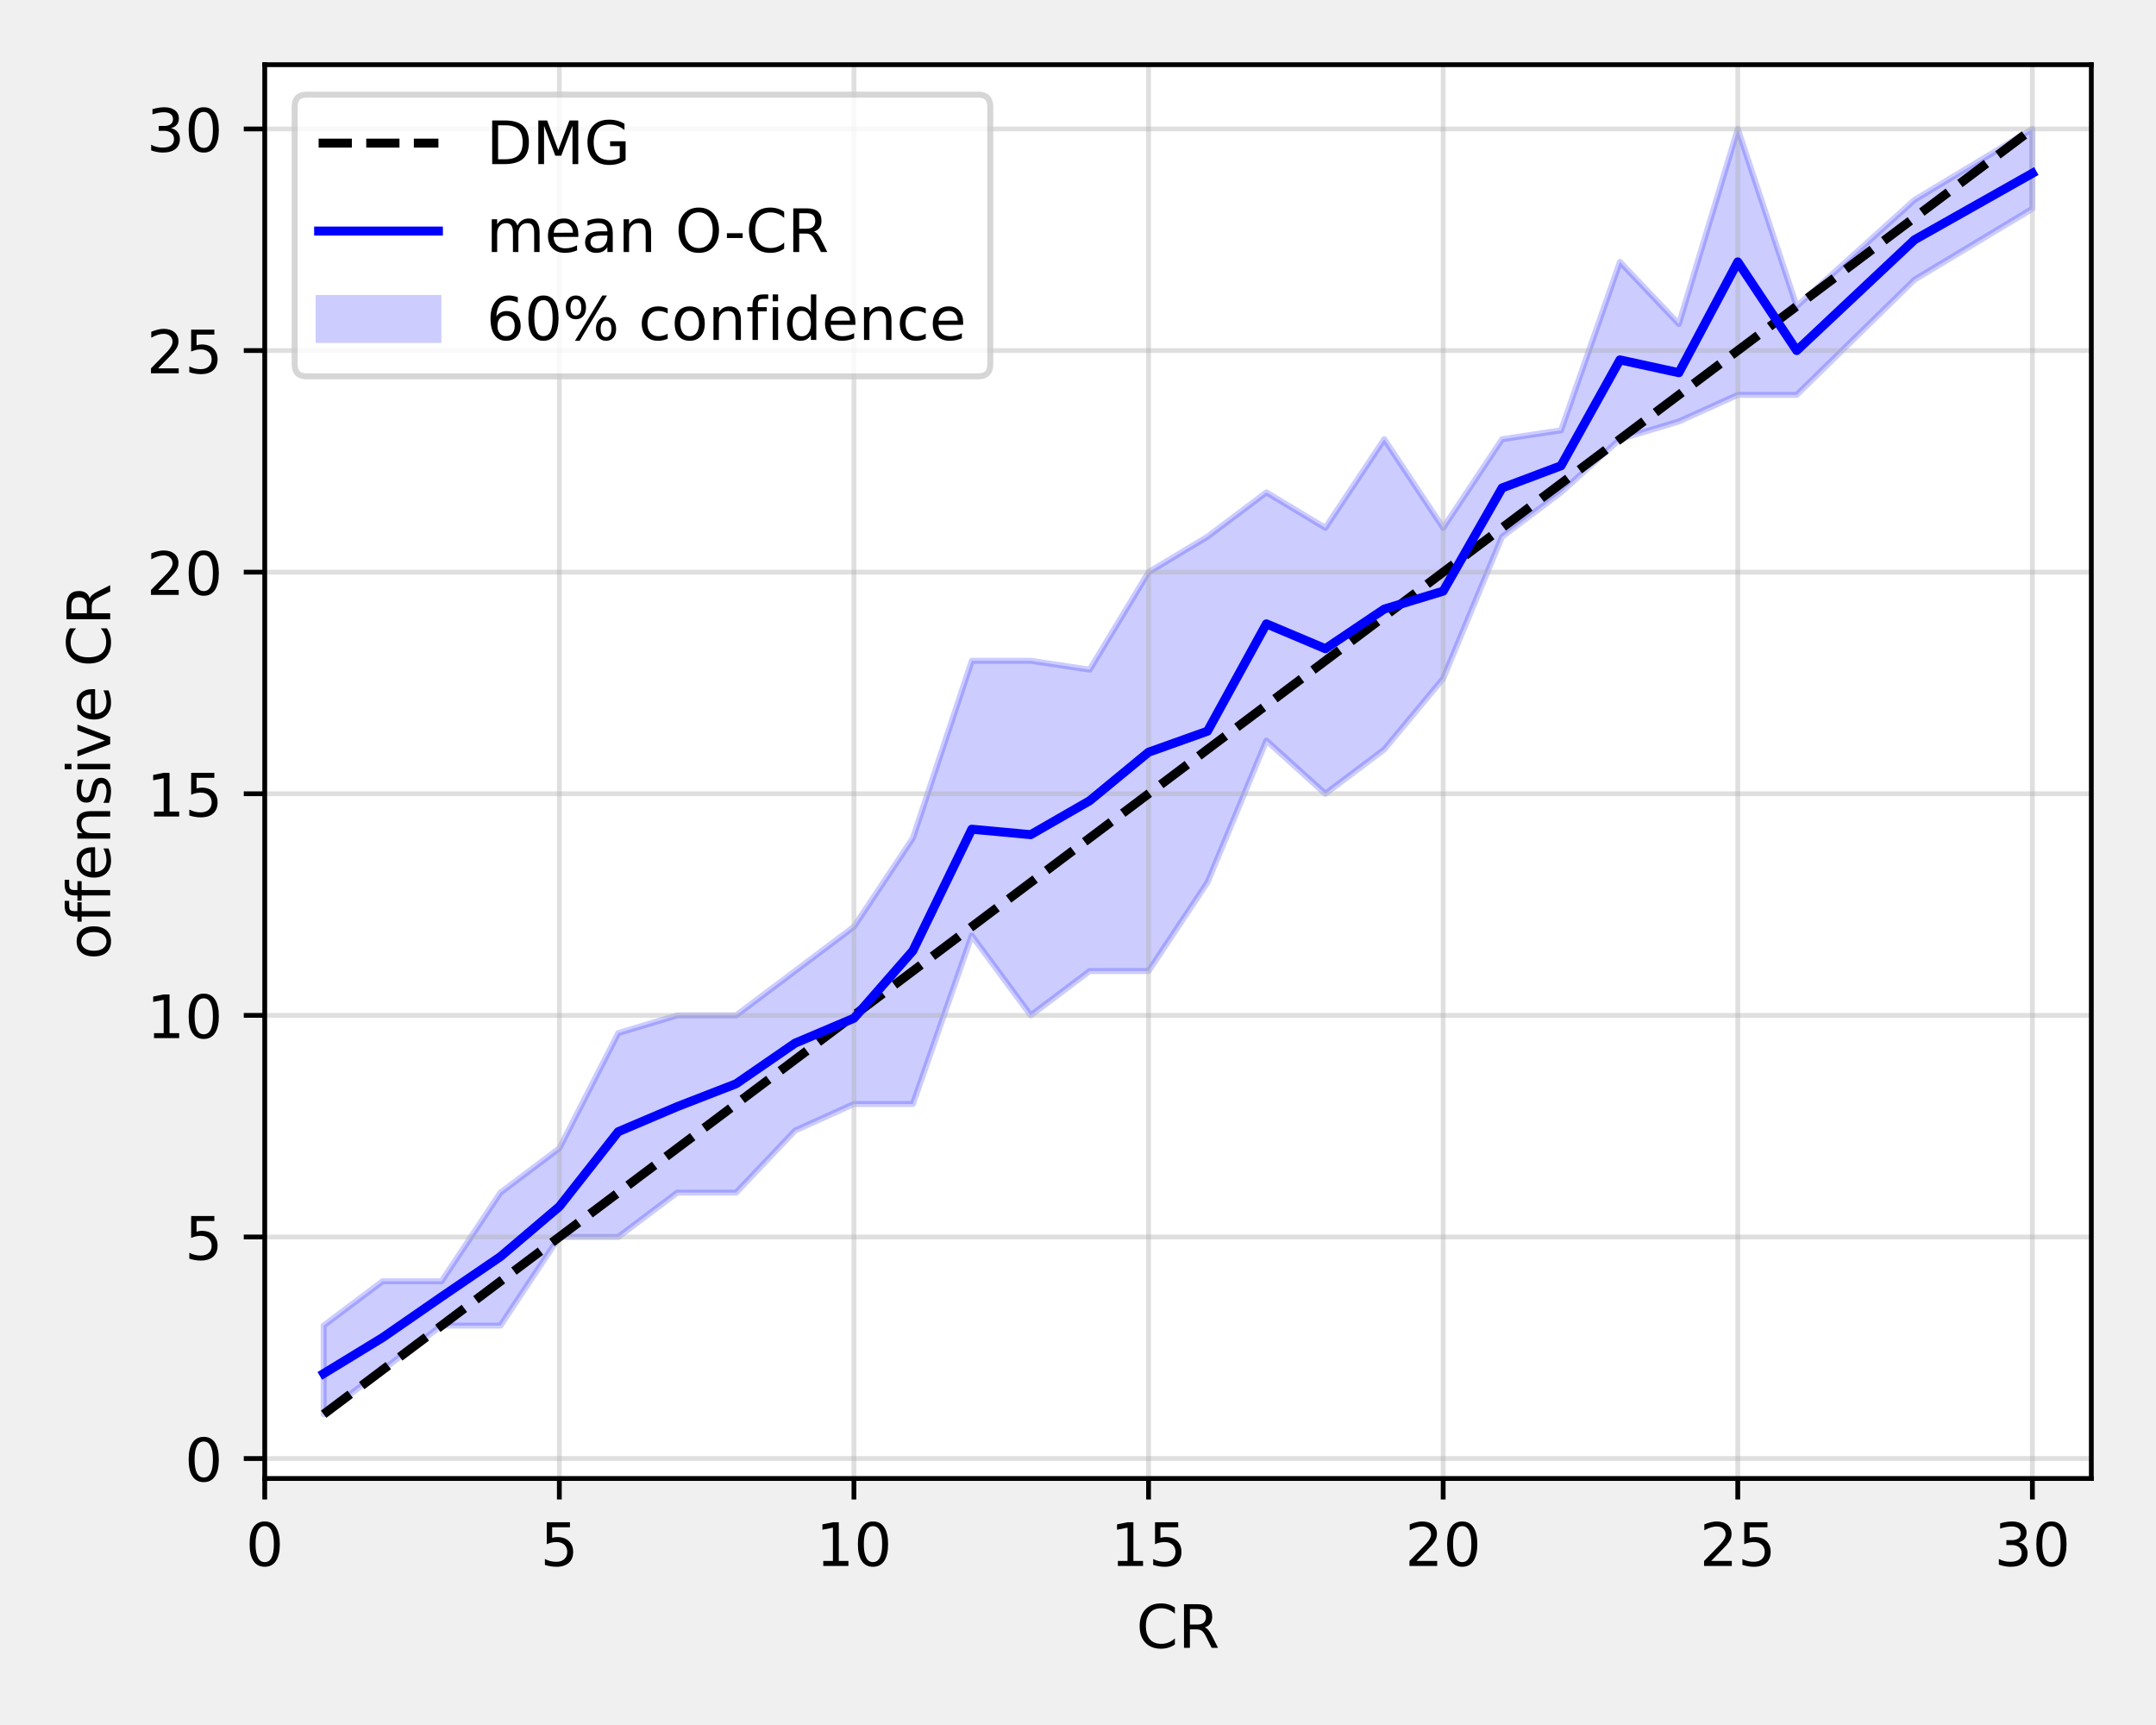
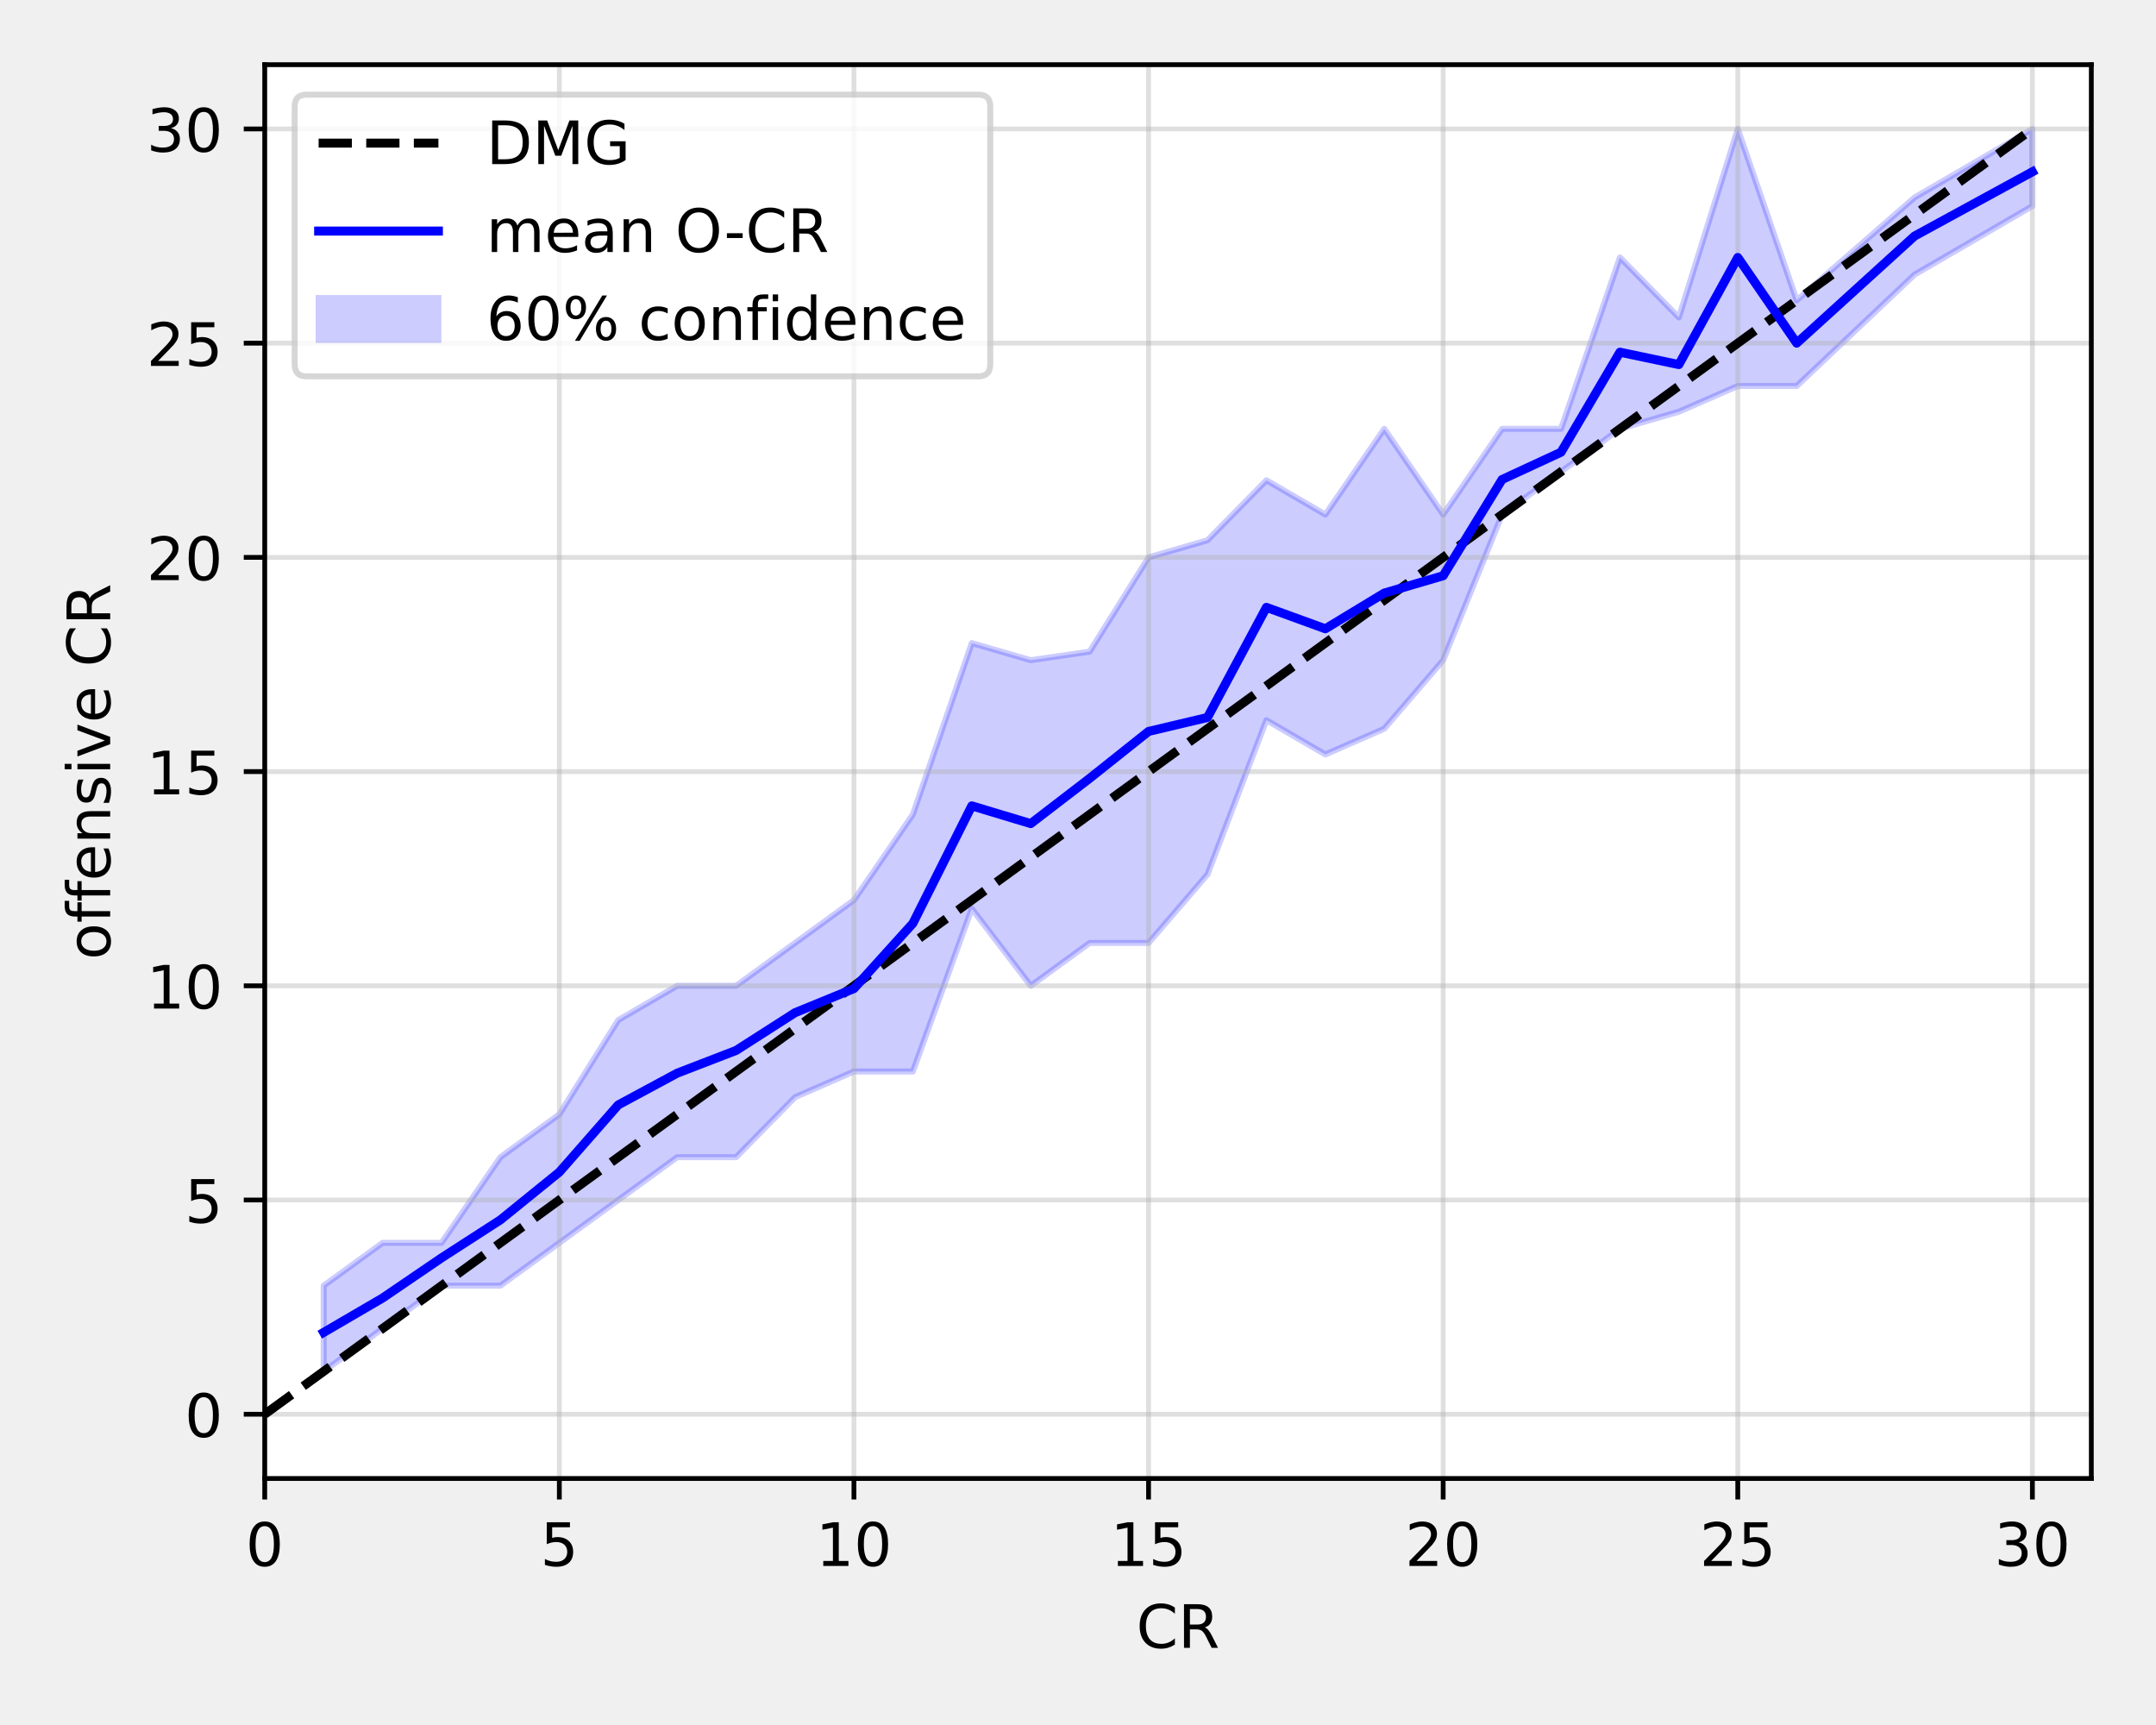
<svg xmlns="http://www.w3.org/2000/svg" xmlns:xlink="http://www.w3.org/1999/xlink" height="288pt" version="1.1" viewBox="0 0 360 288" width="360pt">
  <defs>
    <style type="text/css">*{stroke-linecap:butt;stroke-linejoin:round;}</style>
  </defs>
  <g id="figure_1">
    <g id="patch_1">
      <path d="M 0 288  L 360 288  L 360 0  L 0 0  z " style="fill:none;" />
    </g>
    <g id="axes_1">
      <g id="patch_2">
        <path d="M 44.203 246.844  L 349.2 246.844  L 349.2 10.8  L 44.203 10.8  z " style="fill:#ffffff;" />
      </g>
      <g id="PolyCollection_1">
        <defs>
-           <path d="M 54.042 -66.684  L 54.042 -51.886  L 63.88 -59.285  L 73.719 -66.684  L 83.558 -66.684  L 93.396 -81.483  L 103.235 -81.483  L 113.073 -88.883  L 122.912 -88.883  L 132.751 -99.242  L 142.589 -103.682  L 152.428 -103.682  L 162.266 -131.8  L 172.105 -118.481  L 181.944 -125.88  L 191.782 -125.88  L 201.621 -140.679  L 211.459 -164.358  L 221.298 -155.478  L 231.137 -162.878  L 240.975 -174.717  L 250.814 -198.395  L 260.653 -205.795  L 270.491 -214.674  L 280.33 -217.634  L 290.168 -222.074  L 300.007 -222.074  L 319.684 -241.312  L 339.361 -253.152  L 339.361 -266.471  L 339.361 -266.471  L 319.684 -254.632  L 300.007 -236.873  L 290.168 -266.471  L 280.33 -233.913  L 270.491 -244.272  L 260.653 -216.154  L 250.814 -214.674  L 240.975 -199.875  L 231.137 -214.674  L 221.298 -199.875  L 211.459 -205.795  L 201.621 -198.395  L 191.782 -192.476  L 181.944 -176.197  L 172.105 -177.677  L 162.266 -177.677  L 152.428 -148.079  L 142.589 -133.28  L 132.751 -125.88  L 122.912 -118.481  L 113.073 -118.481  L 103.235 -115.521  L 93.396 -96.282  L 83.558 -88.883  L 73.719 -74.084  L 63.88 -74.084  L 54.042 -66.684  z " id="mc2be2ada5f" style="stroke:#0000ff;stroke-opacity:0.2;" />
+           <path d="M 54.042 -73.344  L 54.042 -59.038  L 63.88 -66.191  L 73.719 -73.344  L 83.558 -73.344  L 93.396 -80.497  L 103.235 -87.65  L 113.073 -94.803  L 122.912 -94.803  L 132.751 -104.817  L 142.589 -109.108  L 152.428 -109.108  L 162.266 -136.289  L 172.105 -123.414  L 181.944 -130.567  L 191.782 -130.567  L 201.621 -142.011  L 211.459 -167.762  L 221.298 -162.039  L 231.137 -166.331  L 240.975 -177.776  L 250.814 -202.095  L 260.653 -209.248  L 270.491 -216.401  L 280.33 -219.262  L 290.168 -223.554  L 300.007 -223.554  L 319.684 -242.151  L 339.361 -253.596  L 339.361 -266.471  L 339.361 -266.471  L 319.684 -255.026  L 300.007 -237.859  L 290.168 -266.471  L 280.33 -234.998  L 270.491 -245.012  L 260.653 -216.401  L 250.814 -216.401  L 240.975 -202.095  L 231.137 -216.401  L 221.298 -202.095  L 211.459 -207.817  L 201.621 -197.803  L 191.782 -194.942  L 181.944 -179.206  L 172.105 -177.776  L 162.266 -180.637  L 152.428 -152.025  L 142.589 -137.72  L 132.751 -130.567  L 122.912 -123.414  L 113.073 -123.414  L 103.235 -117.692  L 93.396 -101.955  L 83.558 -94.803  L 73.719 -80.497  L 63.88 -80.497  L 54.042 -73.344  z " id="m519ccba149" style="stroke:#0000ff;stroke-opacity:0.2;" />
        </defs>
-         <g clip-path="url(#p8432e43336)">
-           <use style="fill:#0000ff;fill-opacity:0.2;stroke:#0000ff;stroke-opacity:0.2;" x="0" xlink:href="#mc2be2ada5f" y="288" />
+         <g clip-path="url(#pfa5ef0853b)">
+           <use style="fill:#0000ff;fill-opacity:0.2;stroke:#0000ff;stroke-opacity:0.2;" x="0" xlink:href="#m519ccba149" y="288" />
        </g>
      </g>
      <g id="matplotlib.axis_1">
        <g id="xtick_1">
          <g id="line2d_1">
-             <path clip-path="url(#p8432e43336)" d="M 44.203 246.844  L 44.203 10.8  " style="fill:none;stroke:#b0b0b0;stroke-linecap:square;stroke-opacity:0.4;stroke-width:0.8;" />
+             <path clip-path="url(#pfa5ef0853b)" d="M 44.203 246.844  L 44.203 10.8  " style="fill:none;stroke:#b0b0b0;stroke-linecap:square;stroke-opacity:0.4;stroke-width:0.8;" />
          </g>
          <g id="line2d_2">
            <defs>
-               <path d="M 0 0  L 0 3.5  " id="mf04c34a393" style="stroke:#000000;stroke-width:0.8;" />
-             </defs>
-             <g>
-               <use style="stroke:#000000;stroke-width:0.8;" x="44.203" xlink:href="#mf04c34a393" y="246.844" />
+               <path d="M 0 0  L 0 3.5  " id="mbd0d6896fc" style="stroke:#000000;stroke-width:0.8;" />
+             </defs>
+             <g>
+               <use style="stroke:#000000;stroke-width:0.8;" x="44.203" xlink:href="#mbd0d6896fc" y="246.844" />
            </g>
          </g>
          <g id="text_1">
            <g transform="translate(41.02188 261.4422)scale(0.1 -0.1)">
              <defs>
                <path d="M 31.781 66.406  Q 24.172 66.406 20.328 58.906  Q 16.5 51.422 16.5 36.375  Q 16.5 21.391 20.328 13.891  Q 24.172 6.391 31.781 6.391  Q 39.453 6.391 43.281 13.891  Q 47.125 21.391 47.125 36.375  Q 47.125 51.422 43.281 58.906  Q 39.453 66.406 31.781 66.406  z M 31.781 74.219  Q 44.047 74.219 50.516 64.516  Q 56.984 54.828 56.984 36.375  Q 56.984 17.969 50.516 8.266  Q 44.047 -1.422 31.781 -1.422  Q 19.531 -1.422 13.062 8.266  Q 6.594 17.969 6.594 36.375  Q 6.594 54.828 13.062 64.516  Q 19.531 74.219 31.781 74.219  z " id="DejaVuSans-48" />
              </defs>
              <use xlink:href="#DejaVuSans-48" />
            </g>
          </g>
        </g>
        <g id="xtick_2">
          <g id="line2d_3">
-             <path clip-path="url(#p8432e43336)" d="M 93.396 246.844  L 93.396 10.8  " style="fill:none;stroke:#b0b0b0;stroke-linecap:square;stroke-opacity:0.4;stroke-width:0.8;" />
+             <path clip-path="url(#pfa5ef0853b)" d="M 93.396 246.844  L 93.396 10.8  " style="fill:none;stroke:#b0b0b0;stroke-linecap:square;stroke-opacity:0.4;stroke-width:0.8;" />
          </g>
          <g id="line2d_4">
            <g>
-               <use style="stroke:#000000;stroke-width:0.8;" x="93.396" xlink:href="#mf04c34a393" y="246.844" />
+               <use style="stroke:#000000;stroke-width:0.8;" x="93.396" xlink:href="#mbd0d6896fc" y="246.844" />
            </g>
          </g>
          <g id="text_2">
            <g transform="translate(90.21492 261.4422)scale(0.1 -0.1)">
              <defs>
                <path d="M 10.797 72.906  L 49.516 72.906  L 49.516 64.594  L 19.828 64.594  L 19.828 46.734  Q 21.969 47.469 24.109 47.828  Q 26.266 48.188 28.422 48.188  Q 40.625 48.188 47.75 41.5  Q 54.891 34.812 54.891 23.391  Q 54.891 11.625 47.562 5.094  Q 40.234 -1.422 26.906 -1.422  Q 22.312 -1.422 17.547 -0.641  Q 12.797 0.141 7.719 1.703  L 7.719 11.625  Q 12.109 9.234 16.797 8.062  Q 21.484 6.891 26.703 6.891  Q 35.156 6.891 40.078 11.328  Q 45.016 15.766 45.016 23.391  Q 45.016 31 40.078 35.438  Q 35.156 39.891 26.703 39.891  Q 22.75 39.891 18.812 39.016  Q 14.891 38.141 10.797 36.281  z " id="DejaVuSans-53" />
              </defs>
              <use xlink:href="#DejaVuSans-53" />
            </g>
          </g>
        </g>
        <g id="xtick_3">
          <g id="line2d_5">
-             <path clip-path="url(#p8432e43336)" d="M 142.589 246.844  L 142.589 10.8  " style="fill:none;stroke:#b0b0b0;stroke-linecap:square;stroke-opacity:0.4;stroke-width:0.8;" />
+             <path clip-path="url(#pfa5ef0853b)" d="M 142.589 246.844  L 142.589 10.8  " style="fill:none;stroke:#b0b0b0;stroke-linecap:square;stroke-opacity:0.4;stroke-width:0.8;" />
          </g>
          <g id="line2d_6">
            <g>
-               <use style="stroke:#000000;stroke-width:0.8;" x="142.589" xlink:href="#mf04c34a393" y="246.844" />
+               <use style="stroke:#000000;stroke-width:0.8;" x="142.589" xlink:href="#mbd0d6896fc" y="246.844" />
            </g>
          </g>
          <g id="text_3">
            <g transform="translate(136.2267 261.4422)scale(0.1 -0.1)">
              <defs>
                <path d="M 12.406 8.297  L 28.516 8.297  L 28.516 63.922  L 10.984 60.406  L 10.984 69.391  L 28.422 72.906  L 38.281 72.906  L 38.281 8.297  L 54.391 8.297  L 54.391 0  L 12.406 0  z " id="DejaVuSans-49" />
              </defs>
              <use xlink:href="#DejaVuSans-49" />
              <use x="63.623" xlink:href="#DejaVuSans-48" />
            </g>
          </g>
        </g>
        <g id="xtick_4">
          <g id="line2d_7">
-             <path clip-path="url(#p8432e43336)" d="M 191.782 246.844  L 191.782 10.8  " style="fill:none;stroke:#b0b0b0;stroke-linecap:square;stroke-opacity:0.4;stroke-width:0.8;" />
+             <path clip-path="url(#pfa5ef0853b)" d="M 191.782 246.844  L 191.782 10.8  " style="fill:none;stroke:#b0b0b0;stroke-linecap:square;stroke-opacity:0.4;stroke-width:0.8;" />
          </g>
          <g id="line2d_8">
            <g>
-               <use style="stroke:#000000;stroke-width:0.8;" x="191.782" xlink:href="#mf04c34a393" y="246.844" />
+               <use style="stroke:#000000;stroke-width:0.8;" x="191.782" xlink:href="#mbd0d6896fc" y="246.844" />
            </g>
          </g>
          <g id="text_4">
            <g transform="translate(185.4198 261.4422)scale(0.1 -0.1)">
              <use xlink:href="#DejaVuSans-49" />
              <use x="63.623" xlink:href="#DejaVuSans-53" />
            </g>
          </g>
        </g>
        <g id="xtick_5">
          <g id="line2d_9">
-             <path clip-path="url(#p8432e43336)" d="M 240.975 246.844  L 240.975 10.8  " style="fill:none;stroke:#b0b0b0;stroke-linecap:square;stroke-opacity:0.4;stroke-width:0.8;" />
+             <path clip-path="url(#pfa5ef0853b)" d="M 240.975 246.844  L 240.975 10.8  " style="fill:none;stroke:#b0b0b0;stroke-linecap:square;stroke-opacity:0.4;stroke-width:0.8;" />
          </g>
          <g id="line2d_10">
            <g>
-               <use style="stroke:#000000;stroke-width:0.8;" x="240.975" xlink:href="#mf04c34a393" y="246.844" />
+               <use style="stroke:#000000;stroke-width:0.8;" x="240.975" xlink:href="#mbd0d6896fc" y="246.844" />
            </g>
          </g>
          <g id="text_5">
            <g transform="translate(234.6128 261.4422)scale(0.1 -0.1)">
              <defs>
                <path d="M 19.188 8.297  L 53.609 8.297  L 53.609 0  L 7.328 0  L 7.328 8.297  Q 12.938 14.109 22.625 23.891  Q 32.328 33.688 34.812 36.531  Q 39.547 41.844 41.422 45.531  Q 43.312 49.219 43.312 52.781  Q 43.312 58.594 39.234 62.25  Q 35.156 65.922 28.609 65.922  Q 23.969 65.922 18.812 64.312  Q 13.672 62.703 7.812 59.422  L 7.812 69.391  Q 13.766 71.781 18.938 73  Q 24.125 74.219 28.422 74.219  Q 39.75 74.219 46.484 68.547  Q 53.219 62.891 53.219 53.422  Q 53.219 48.922 51.531 44.891  Q 49.859 40.875 45.406 35.406  Q 44.188 33.984 37.641 27.219  Q 31.109 20.453 19.188 8.297  z " id="DejaVuSans-50" />
              </defs>
              <use xlink:href="#DejaVuSans-50" />
              <use x="63.623" xlink:href="#DejaVuSans-48" />
            </g>
          </g>
        </g>
        <g id="xtick_6">
          <g id="line2d_11">
-             <path clip-path="url(#p8432e43336)" d="M 290.168 246.844  L 290.168 10.8  " style="fill:none;stroke:#b0b0b0;stroke-linecap:square;stroke-opacity:0.4;stroke-width:0.8;" />
+             <path clip-path="url(#pfa5ef0853b)" d="M 290.168 246.844  L 290.168 10.8  " style="fill:none;stroke:#b0b0b0;stroke-linecap:square;stroke-opacity:0.4;stroke-width:0.8;" />
          </g>
          <g id="line2d_12">
            <g>
-               <use style="stroke:#000000;stroke-width:0.8;" x="290.168" xlink:href="#mf04c34a393" y="246.844" />
+               <use style="stroke:#000000;stroke-width:0.8;" x="290.168" xlink:href="#mbd0d6896fc" y="246.844" />
            </g>
          </g>
          <g id="text_6">
            <g transform="translate(283.8058 261.4422)scale(0.1 -0.1)">
              <use xlink:href="#DejaVuSans-50" />
              <use x="63.623" xlink:href="#DejaVuSans-53" />
            </g>
          </g>
        </g>
        <g id="xtick_7">
          <g id="line2d_13">
-             <path clip-path="url(#p8432e43336)" d="M 339.361 246.844  L 339.361 10.8  " style="fill:none;stroke:#b0b0b0;stroke-linecap:square;stroke-opacity:0.4;stroke-width:0.8;" />
+             <path clip-path="url(#pfa5ef0853b)" d="M 339.361 246.844  L 339.361 10.8  " style="fill:none;stroke:#b0b0b0;stroke-linecap:square;stroke-opacity:0.4;stroke-width:0.8;" />
          </g>
          <g id="line2d_14">
            <g>
-               <use style="stroke:#000000;stroke-width:0.8;" x="339.361" xlink:href="#mf04c34a393" y="246.844" />
+               <use style="stroke:#000000;stroke-width:0.8;" x="339.361" xlink:href="#mbd0d6896fc" y="246.844" />
            </g>
          </g>
          <g id="text_7">
            <g transform="translate(332.9989 261.4422)scale(0.1 -0.1)">
              <defs>
                <path d="M 40.578 39.312  Q 47.656 37.797 51.625 33  Q 55.609 28.219 55.609 21.188  Q 55.609 10.406 48.188 4.484  Q 40.766 -1.422 27.094 -1.422  Q 22.516 -1.422 17.656 -0.516  Q 12.797 0.391 7.625 2.203  L 7.625 11.719  Q 11.719 9.328 16.594 8.109  Q 21.484 6.891 26.812 6.891  Q 36.078 6.891 40.938 10.547  Q 45.797 14.203 45.797 21.188  Q 45.797 27.641 41.281 31.266  Q 36.766 34.906 28.719 34.906  L 20.219 34.906  L 20.219 43.016  L 29.109 43.016  Q 36.375 43.016 40.234 45.922  Q 44.094 48.828 44.094 54.297  Q 44.094 59.906 40.109 62.906  Q 36.141 65.922 28.719 65.922  Q 24.656 65.922 20.016 65.031  Q 15.375 64.156 9.812 62.312  L 9.812 71.094  Q 15.438 72.656 20.344 73.438  Q 25.25 74.219 29.594 74.219  Q 40.828 74.219 47.359 69.109  Q 53.906 64.016 53.906 55.328  Q 53.906 49.266 50.438 45.094  Q 46.969 40.922 40.578 39.312  z " id="DejaVuSans-51" />
              </defs>
              <use xlink:href="#DejaVuSans-51" />
              <use x="63.623" xlink:href="#DejaVuSans-48" />
            </g>
          </g>
        </g>
        <g id="text_8">
          <g transform="translate(189.7359 275.1203)scale(0.1 -0.1)">
            <defs>
              <path d="M 64.406 67.281  L 64.406 56.891  Q 59.422 61.531 53.781 63.812  Q 48.141 66.109 41.797 66.109  Q 29.297 66.109 22.656 58.469  Q 16.016 50.828 16.016 36.375  Q 16.016 21.969 22.656 14.328  Q 29.297 6.688 41.797 6.688  Q 48.141 6.688 53.781 8.984  Q 59.422 11.281 64.406 15.922  L 64.406 5.609  Q 59.234 2.094 53.438 0.328  Q 47.656 -1.422 41.219 -1.422  Q 24.656 -1.422 15.125 8.703  Q 5.609 18.844 5.609 36.375  Q 5.609 53.953 15.125 64.078  Q 24.656 74.219 41.219 74.219  Q 47.75 74.219 53.531 72.484  Q 59.328 70.75 64.406 67.281  z " id="DejaVuSans-67" />
              <path d="M 44.391 34.188  Q 47.562 33.109 50.562 29.594  Q 53.562 26.078 56.594 19.922  L 66.609 0  L 56 0  L 46.688 18.703  Q 43.062 26.031 39.672 28.422  Q 36.281 30.812 30.422 30.812  L 19.672 30.812  L 19.672 0  L 9.812 0  L 9.812 72.906  L 32.078 72.906  Q 44.578 72.906 50.734 67.672  Q 56.891 62.453 56.891 51.906  Q 56.891 45.016 53.688 40.469  Q 50.484 35.938 44.391 34.188  z M 19.672 64.797  L 19.672 38.922  L 32.078 38.922  Q 39.203 38.922 42.844 42.219  Q 46.484 45.516 46.484 51.906  Q 46.484 58.297 42.844 61.547  Q 39.203 64.797 32.078 64.797  z " id="DejaVuSans-82" />
            </defs>
            <use xlink:href="#DejaVuSans-67" />
            <use x="69.824" xlink:href="#DejaVuSans-82" />
          </g>
        </g>
      </g>
      <g id="matplotlib.axis_2">
        <g id="ytick_1">
          <g id="line2d_15">
-             <path clip-path="url(#p8432e43336)" d="M 44.203 243.514  L 349.2 243.514  " style="fill:none;stroke:#b0b0b0;stroke-linecap:square;stroke-opacity:0.4;stroke-width:0.8;" />
+             <path clip-path="url(#pfa5ef0853b)" d="M 44.203 236.114  L 349.2 236.114  " style="fill:none;stroke:#b0b0b0;stroke-linecap:square;stroke-opacity:0.4;stroke-width:0.8;" />
          </g>
          <g id="line2d_16">
            <defs>
-               <path d="M 0 0  L -3.5 0  " id="m23c6412641" style="stroke:#000000;stroke-width:0.8;" />
-             </defs>
-             <g>
-               <use style="stroke:#000000;stroke-width:0.8;" x="44.203" xlink:href="#m23c6412641" y="243.514" />
+               <path d="M 0 0  L -3.5 0  " id="m97f1d61401" style="stroke:#000000;stroke-width:0.8;" />
+             </defs>
+             <g>
+               <use style="stroke:#000000;stroke-width:0.8;" x="44.203" xlink:href="#m97f1d61401" y="236.114" />
            </g>
          </g>
          <g id="text_9">
-             <g transform="translate(30.84062 247.3132)scale(0.1 -0.1)">
+             <g transform="translate(30.84062 239.9137)scale(0.1 -0.1)">
              <use xlink:href="#DejaVuSans-48" />
            </g>
          </g>
        </g>
        <g id="ytick_2">
          <g id="line2d_17">
-             <path clip-path="url(#p8432e43336)" d="M 44.203 206.517  L 349.2 206.517  " style="fill:none;stroke:#b0b0b0;stroke-linecap:square;stroke-opacity:0.4;stroke-width:0.8;" />
+             <path clip-path="url(#pfa5ef0853b)" d="M 44.203 200.35  L 349.2 200.35  " style="fill:none;stroke:#b0b0b0;stroke-linecap:square;stroke-opacity:0.4;stroke-width:0.8;" />
          </g>
          <g id="line2d_18">
            <g>
-               <use style="stroke:#000000;stroke-width:0.8;" x="44.203" xlink:href="#m23c6412641" y="206.517" />
+               <use style="stroke:#000000;stroke-width:0.8;" x="44.203" xlink:href="#m97f1d61401" y="200.35" />
            </g>
          </g>
          <g id="text_10">
-             <g transform="translate(30.84062 210.3157)scale(0.1 -0.1)">
+             <g transform="translate(30.84062 204.1495)scale(0.1 -0.1)">
              <use xlink:href="#DejaVuSans-53" />
            </g>
          </g>
        </g>
        <g id="ytick_3">
          <g id="line2d_19">
-             <path clip-path="url(#p8432e43336)" d="M 44.203 169.519  L 349.2 169.519  " style="fill:none;stroke:#b0b0b0;stroke-linecap:square;stroke-opacity:0.4;stroke-width:0.8;" />
+             <path clip-path="url(#pfa5ef0853b)" d="M 44.203 164.586  L 349.2 164.586  " style="fill:none;stroke:#b0b0b0;stroke-linecap:square;stroke-opacity:0.4;stroke-width:0.8;" />
          </g>
          <g id="line2d_20">
            <g>
-               <use style="stroke:#000000;stroke-width:0.8;" x="44.203" xlink:href="#m23c6412641" y="169.519" />
+               <use style="stroke:#000000;stroke-width:0.8;" x="44.203" xlink:href="#m97f1d61401" y="164.586" />
            </g>
          </g>
          <g id="text_11">
-             <g transform="translate(24.47812 173.3183)scale(0.1 -0.1)">
+             <g transform="translate(24.47812 168.3853)scale(0.1 -0.1)">
              <use xlink:href="#DejaVuSans-49" />
              <use x="63.623" xlink:href="#DejaVuSans-48" />
            </g>
          </g>
        </g>
        <g id="ytick_4">
          <g id="line2d_21">
-             <path clip-path="url(#p8432e43336)" d="M 44.203 132.522  L 349.2 132.522  " style="fill:none;stroke:#b0b0b0;stroke-linecap:square;stroke-opacity:0.4;stroke-width:0.8;" />
+             <path clip-path="url(#pfa5ef0853b)" d="M 44.203 128.822  L 349.2 128.822  " style="fill:none;stroke:#b0b0b0;stroke-linecap:square;stroke-opacity:0.4;stroke-width:0.8;" />
          </g>
          <g id="line2d_22">
            <g>
-               <use style="stroke:#000000;stroke-width:0.8;" x="44.203" xlink:href="#m23c6412641" y="132.522" />
+               <use style="stroke:#000000;stroke-width:0.8;" x="44.203" xlink:href="#m97f1d61401" y="128.822" />
            </g>
          </g>
          <g id="text_12">
-             <g transform="translate(24.47812 136.3208)scale(0.1 -0.1)">
+             <g transform="translate(24.47812 132.6211)scale(0.1 -0.1)">
              <use xlink:href="#DejaVuSans-49" />
              <use x="63.623" xlink:href="#DejaVuSans-53" />
            </g>
          </g>
        </g>
        <g id="ytick_5">
          <g id="line2d_23">
-             <path clip-path="url(#p8432e43336)" d="M 44.203 95.524  L 349.2 95.524  " style="fill:none;stroke:#b0b0b0;stroke-linecap:square;stroke-opacity:0.4;stroke-width:0.8;" />
+             <path clip-path="url(#pfa5ef0853b)" d="M 44.203 93.058  L 349.2 93.058  " style="fill:none;stroke:#b0b0b0;stroke-linecap:square;stroke-opacity:0.4;stroke-width:0.8;" />
          </g>
          <g id="line2d_24">
            <g>
-               <use style="stroke:#000000;stroke-width:0.8;" x="44.203" xlink:href="#m23c6412641" y="95.524" />
+               <use style="stroke:#000000;stroke-width:0.8;" x="44.203" xlink:href="#m97f1d61401" y="93.058" />
            </g>
          </g>
          <g id="text_13">
-             <g transform="translate(24.47812 99.32339)scale(0.1 -0.1)">
+             <g transform="translate(24.47812 96.85689)scale(0.1 -0.1)">
              <use xlink:href="#DejaVuSans-50" />
              <use x="63.623" xlink:href="#DejaVuSans-48" />
            </g>
          </g>
        </g>
        <g id="ytick_6">
          <g id="line2d_25">
-             <path clip-path="url(#p8432e43336)" d="M 44.203 58.527  L 349.2 58.527  " style="fill:none;stroke:#b0b0b0;stroke-linecap:square;stroke-opacity:0.4;stroke-width:0.8;" />
+             <path clip-path="url(#pfa5ef0853b)" d="M 44.203 57.293  L 349.2 57.293  " style="fill:none;stroke:#b0b0b0;stroke-linecap:square;stroke-opacity:0.4;stroke-width:0.8;" />
          </g>
          <g id="line2d_26">
            <g>
-               <use style="stroke:#000000;stroke-width:0.8;" x="44.203" xlink:href="#m23c6412641" y="58.527" />
+               <use style="stroke:#000000;stroke-width:0.8;" x="44.203" xlink:href="#m97f1d61401" y="57.293" />
            </g>
          </g>
          <g id="text_14">
-             <g transform="translate(24.47812 62.32593)scale(0.1 -0.1)">
+             <g transform="translate(24.47812 61.09269)scale(0.1 -0.1)">
              <use xlink:href="#DejaVuSans-50" />
              <use x="63.623" xlink:href="#DejaVuSans-53" />
            </g>
          </g>
        </g>
        <g id="ytick_7">
          <g id="line2d_27">
-             <path clip-path="url(#p8432e43336)" d="M 44.203 21.529  L 349.2 21.529  " style="fill:none;stroke:#b0b0b0;stroke-linecap:square;stroke-opacity:0.4;stroke-width:0.8;" />
+             <path clip-path="url(#pfa5ef0853b)" d="M 44.203 21.529  L 349.2 21.529  " style="fill:none;stroke:#b0b0b0;stroke-linecap:square;stroke-opacity:0.4;stroke-width:0.8;" />
          </g>
          <g id="line2d_28">
            <g>
-               <use style="stroke:#000000;stroke-width:0.8;" x="44.203" xlink:href="#m23c6412641" y="21.529" />
+               <use style="stroke:#000000;stroke-width:0.8;" x="44.203" xlink:href="#m97f1d61401" y="21.529" />
            </g>
          </g>
          <g id="text_15">
            <g transform="translate(24.47812 25.32848)scale(0.1 -0.1)">
              <use xlink:href="#DejaVuSans-51" />
              <use x="63.623" xlink:href="#DejaVuSans-48" />
            </g>
          </g>
        </g>
        <g id="text_16">
          <g transform="translate(18.39844 160.2312)rotate(-90)scale(0.1 -0.1)">
            <defs>
              <path d="M 30.609 48.391  Q 23.391 48.391 19.188 42.75  Q 14.984 37.109 14.984 27.297  Q 14.984 17.484 19.156 11.844  Q 23.344 6.203 30.609 6.203  Q 37.797 6.203 41.984 11.859  Q 46.188 17.531 46.188 27.297  Q 46.188 37.016 41.984 42.703  Q 37.797 48.391 30.609 48.391  z M 30.609 56  Q 42.328 56 49.016 48.375  Q 55.719 40.766 55.719 27.297  Q 55.719 13.875 49.016 6.219  Q 42.328 -1.422 30.609 -1.422  Q 18.844 -1.422 12.172 6.219  Q 5.516 13.875 5.516 27.297  Q 5.516 40.766 12.172 48.375  Q 18.844 56 30.609 56  z " id="DejaVuSans-111" />
              <path d="M 37.109 75.984  L 37.109 68.5  L 28.516 68.5  Q 23.688 68.5 21.797 66.547  Q 19.922 64.594 19.922 59.516  L 19.922 54.688  L 34.719 54.688  L 34.719 47.703  L 19.922 47.703  L 19.922 0  L 10.891 0  L 10.891 47.703  L 2.297 47.703  L 2.297 54.688  L 10.891 54.688  L 10.891 58.5  Q 10.891 67.625 15.141 71.797  Q 19.391 75.984 28.609 75.984  z " id="DejaVuSans-102" />
              <path d="M 56.203 29.594  L 56.203 25.203  L 14.891 25.203  Q 15.484 15.922 20.484 11.062  Q 25.484 6.203 34.422 6.203  Q 39.594 6.203 44.453 7.469  Q 49.312 8.734 54.109 11.281  L 54.109 2.781  Q 49.266 0.734 44.188 -0.344  Q 39.109 -1.422 33.891 -1.422  Q 20.797 -1.422 13.156 6.188  Q 5.516 13.812 5.516 26.812  Q 5.516 40.234 12.766 48.109  Q 20.016 56 32.328 56  Q 43.359 56 49.781 48.891  Q 56.203 41.797 56.203 29.594  z M 47.219 32.234  Q 47.125 39.594 43.094 43.984  Q 39.062 48.391 32.422 48.391  Q 24.906 48.391 20.391 44.141  Q 15.875 39.891 15.188 32.172  z " id="DejaVuSans-101" />
              <path d="M 54.891 33.016  L 54.891 0  L 45.906 0  L 45.906 32.719  Q 45.906 40.484 42.875 44.328  Q 39.844 48.188 33.797 48.188  Q 26.516 48.188 22.312 43.547  Q 18.109 38.922 18.109 30.906  L 18.109 0  L 9.078 0  L 9.078 54.688  L 18.109 54.688  L 18.109 46.188  Q 21.344 51.125 25.703 53.562  Q 30.078 56 35.797 56  Q 45.219 56 50.047 50.172  Q 54.891 44.344 54.891 33.016  z " id="DejaVuSans-110" />
              <path d="M 44.281 53.078  L 44.281 44.578  Q 40.484 46.531 36.375 47.5  Q 32.281 48.484 27.875 48.484  Q 21.188 48.484 17.844 46.438  Q 14.5 44.391 14.5 40.281  Q 14.5 37.156 16.891 35.375  Q 19.281 33.594 26.516 31.984  L 29.594 31.297  Q 39.156 29.25 43.188 25.516  Q 47.219 21.781 47.219 15.094  Q 47.219 7.469 41.188 3.016  Q 35.156 -1.422 24.609 -1.422  Q 20.219 -1.422 15.453 -0.562  Q 10.688 0.297 5.422 2  L 5.422 11.281  Q 10.406 8.688 15.234 7.391  Q 20.062 6.109 24.812 6.109  Q 31.156 6.109 34.562 8.281  Q 37.984 10.453 37.984 14.406  Q 37.984 18.062 35.516 20.016  Q 33.062 21.969 24.703 23.781  L 21.578 24.516  Q 13.234 26.266 9.516 29.906  Q 5.812 33.547 5.812 39.891  Q 5.812 47.609 11.281 51.797  Q 16.75 56 26.812 56  Q 31.781 56 36.172 55.266  Q 40.578 54.547 44.281 53.078  z " id="DejaVuSans-115" />
              <path d="M 9.422 54.688  L 18.406 54.688  L 18.406 0  L 9.422 0  z M 9.422 75.984  L 18.406 75.984  L 18.406 64.594  L 9.422 64.594  z " id="DejaVuSans-105" />
              <path d="M 2.984 54.688  L 12.5 54.688  L 29.594 8.797  L 46.688 54.688  L 56.203 54.688  L 35.688 0  L 23.484 0  z " id="DejaVuSans-118" />
              <path id="DejaVuSans-32" />
            </defs>
            <use xlink:href="#DejaVuSans-111" />
            <use x="61.182" xlink:href="#DejaVuSans-102" />
            <use x="96.387" xlink:href="#DejaVuSans-102" />
            <use x="131.592" xlink:href="#DejaVuSans-101" />
            <use x="193.115" xlink:href="#DejaVuSans-110" />
            <use x="256.494" xlink:href="#DejaVuSans-115" />
            <use x="308.594" xlink:href="#DejaVuSans-105" />
            <use x="336.377" xlink:href="#DejaVuSans-118" />
            <use x="395.557" xlink:href="#DejaVuSans-101" />
            <use x="457.08" xlink:href="#DejaVuSans-32" />
            <use x="488.867" xlink:href="#DejaVuSans-67" />
            <use x="558.691" xlink:href="#DejaVuSans-82" />
          </g>
        </g>
      </g>
      <g id="line2d_29">
-         <path clip-path="url(#p8432e43336)" d="M 54.042 236.114  L 63.88 228.715  L 73.719 221.316  L 83.558 213.916  L 93.396 206.517  L 103.235 199.117  L 113.073 191.718  L 122.912 184.318  L 132.751 176.919  L 142.589 169.519  L 152.428 162.12  L 162.266 154.72  L 172.105 147.321  L 181.944 139.921  L 191.782 132.522  L 201.621 125.122  L 211.459 117.723  L 221.298 110.323  L 231.137 102.924  L 240.975 95.524  L 250.814 88.125  L 260.653 80.725  L 270.491 73.326  L 280.33 65.926  L 290.168 58.527  L 300.007 51.127  L 309.846 43.728  L 319.684 36.328  L 329.523 28.929  L 339.361 21.529  " style="fill:none;stroke:#000000;stroke-dasharray:5.55,2.4;stroke-dashoffset:0;stroke-width:1.5;" />
+         <path clip-path="url(#pfa5ef0853b)" d="M 44.203 236.114  L 45.433 235.22  L 46.663 234.326  L 49.122 232.538  L 54.042 228.962  L 63.88 221.809  L 73.719 214.656  L 83.558 207.503  L 93.396 200.35  L 103.235 193.197  L 113.073 186.045  L 122.912 178.892  L 132.751 171.739  L 142.589 164.586  L 152.428 157.433  L 162.266 150.28  L 172.105 143.128  L 181.944 135.975  L 191.782 128.822  L 201.621 121.669  L 211.459 114.516  L 221.298 107.363  L 231.137 100.211  L 240.975 93.058  L 250.814 85.905  L 260.653 78.752  L 270.491 71.599  L 280.33 64.446  L 290.168 57.293  L 300.007 50.141  L 309.846 42.988  L 319.684 35.835  L 329.523 28.682  L 339.361 21.529  " style="fill:none;stroke:#000000;stroke-dasharray:5.55,2.4;stroke-dashoffset:0;stroke-width:1.5;" />
      </g>
      <g id="line2d_30">
-         <path clip-path="url(#p8432e43336)" d="M 54.042 229.325  L 63.88 223.322  L 73.719 216.516  L 83.558 209.805  L 93.396 201.443  L 103.235 188.943  L 113.073 184.762  L 122.912 180.943  L 132.751 174.165  L 142.589 169.996  L 152.428 158.737  L 162.266 138.441  L 172.105 139.352  L 181.944 133.69  L 191.782 125.585  L 201.621 122.075  L 211.459 104.157  L 221.298 108.305  L 231.137 101.69  L 240.975 98.695  L 250.814 81.465  L 260.653 77.765  L 270.491 60.085  L 280.33 62.226  L 290.168 43.728  L 300.007 58.527  L 319.684 40.028  L 339.361 28.929  " style="fill:none;stroke:#0000ff;stroke-linecap:square;stroke-width:1.5;" />
+         <path clip-path="url(#pfa5ef0853b)" d="M 54.042 222.456  L 63.88 216.717  L 73.719 210.016  L 83.558 203.665  L 93.396 195.691  L 103.235 184.471  L 113.073 179.172  L 122.912 175.378  L 132.751 169.077  L 142.589 165.048  L 152.428 154.163  L 162.266 134.544  L 172.105 137.507  L 181.944 129.951  L 191.782 122.116  L 201.621 119.787  L 211.459 101.403  L 221.298 104.979  L 231.137 99.018  L 240.975 96.123  L 250.814 80.053  L 260.653 75.501  L 270.491 58.799  L 280.33 60.87  L 290.168 42.988  L 300.007 57.293  L 319.684 39.411  L 339.361 28.682  " style="fill:none;stroke:#0000ff;stroke-linecap:square;stroke-width:1.5;" />
      </g>
      <g id="patch_3">
        <path d="M 44.203 246.844  L 44.203 10.8  " style="fill:none;stroke:#000000;stroke-linecap:square;stroke-linejoin:miter;stroke-width:0.8;" />
      </g>
      <g id="patch_4">
        <path d="M 349.2 246.844  L 349.2 10.8  " style="fill:none;stroke:#000000;stroke-linecap:square;stroke-linejoin:miter;stroke-width:0.8;" />
      </g>
      <g id="patch_5">
        <path d="M 44.203 246.844  L 349.2 246.844  " style="fill:none;stroke:#000000;stroke-linecap:square;stroke-linejoin:miter;stroke-width:0.8;" />
      </g>
      <g id="patch_6">
        <path d="M 44.203 10.8  L 349.2 10.8  " style="fill:none;stroke:#000000;stroke-linecap:square;stroke-linejoin:miter;stroke-width:0.8;" />
      </g>
      <g id="legend_1">
        <g id="patch_7">
          <path d="M 51.203 62.834  L 163.352 62.834  Q 165.352 62.834 165.352 60.834  L 165.352 17.8  Q 165.352 15.8 163.352 15.8  L 51.203 15.8  Q 49.203 15.8 49.203 17.8  L 49.203 60.834  Q 49.203 62.834 51.203 62.834  z " style="fill:#ffffff;opacity:0.8;stroke:#cccccc;stroke-linejoin:miter;" />
        </g>
        <g id="line2d_31">
          <path d="M 53.203 23.898  L 73.203 23.898  " style="fill:none;stroke:#000000;stroke-dasharray:5.55,2.4;stroke-dashoffset:0;stroke-width:1.5;" />
        </g>
        <g id="line2d_32" />
        <g id="text_17">
          <g transform="translate(81.20312 27.39844)scale(0.1 -0.1)">
            <defs>
              <path d="M 19.672 64.797  L 19.672 8.109  L 31.594 8.109  Q 46.688 8.109 53.688 14.938  Q 60.688 21.781 60.688 36.531  Q 60.688 51.172 53.688 57.984  Q 46.688 64.797 31.594 64.797  z M 9.812 72.906  L 30.078 72.906  Q 51.266 72.906 61.172 64.094  Q 71.094 55.281 71.094 36.531  Q 71.094 17.672 61.125 8.828  Q 51.172 0 30.078 0  L 9.812 0  z " id="DejaVuSans-68" />
              <path d="M 9.812 72.906  L 24.516 72.906  L 43.109 23.297  L 61.812 72.906  L 76.516 72.906  L 76.516 0  L 66.891 0  L 66.891 64.016  L 48.094 14.016  L 38.188 14.016  L 19.391 64.016  L 19.391 0  L 9.812 0  z " id="DejaVuSans-77" />
              <path d="M 59.516 10.406  L 59.516 29.984  L 43.406 29.984  L 43.406 38.094  L 69.281 38.094  L 69.281 6.781  Q 63.578 2.734 56.688 0.656  Q 49.812 -1.422 42 -1.422  Q 24.906 -1.422 15.25 8.562  Q 5.609 18.562 5.609 36.375  Q 5.609 54.25 15.25 64.234  Q 24.906 74.219 42 74.219  Q 49.125 74.219 55.547 72.453  Q 61.969 70.703 67.391 67.281  L 67.391 56.781  Q 61.922 61.422 55.766 63.766  Q 49.609 66.109 42.828 66.109  Q 29.438 66.109 22.719 58.641  Q 16.016 51.172 16.016 36.375  Q 16.016 21.625 22.719 14.156  Q 29.438 6.688 42.828 6.688  Q 48.047 6.688 52.141 7.594  Q 56.25 8.5 59.516 10.406  z " id="DejaVuSans-71" />
            </defs>
            <use xlink:href="#DejaVuSans-68" />
            <use x="77.002" xlink:href="#DejaVuSans-77" />
            <use x="163.281" xlink:href="#DejaVuSans-71" />
          </g>
        </g>
        <g id="line2d_33">
          <path d="M 53.203 38.577  L 73.203 38.577  " style="fill:none;stroke:#0000ff;stroke-linecap:square;stroke-width:1.5;" />
        </g>
        <g id="line2d_34" />
        <g id="text_18">
          <g transform="translate(81.20312 42.07656)scale(0.1 -0.1)">
            <defs>
              <path d="M 52 44.188  Q 55.375 50.25 60.062 53.125  Q 64.75 56 71.094 56  Q 79.641 56 84.281 50.016  Q 88.922 44.047 88.922 33.016  L 88.922 0  L 79.891 0  L 79.891 32.719  Q 79.891 40.578 77.094 44.375  Q 74.312 48.188 68.609 48.188  Q 61.625 48.188 57.562 43.547  Q 53.516 38.922 53.516 30.906  L 53.516 0  L 44.484 0  L 44.484 32.719  Q 44.484 40.625 41.703 44.406  Q 38.922 48.188 33.109 48.188  Q 26.219 48.188 22.156 43.531  Q 18.109 38.875 18.109 30.906  L 18.109 0  L 9.078 0  L 9.078 54.688  L 18.109 54.688  L 18.109 46.188  Q 21.188 51.219 25.484 53.609  Q 29.781 56 35.688 56  Q 41.656 56 45.828 52.969  Q 50 49.953 52 44.188  z " id="DejaVuSans-109" />
              <path d="M 34.281 27.484  Q 23.391 27.484 19.188 25  Q 14.984 22.516 14.984 16.5  Q 14.984 11.719 18.141 8.906  Q 21.297 6.109 26.703 6.109  Q 34.188 6.109 38.703 11.406  Q 43.219 16.703 43.219 25.484  L 43.219 27.484  z M 52.203 31.203  L 52.203 0  L 43.219 0  L 43.219 8.297  Q 40.141 3.328 35.547 0.953  Q 30.953 -1.422 24.312 -1.422  Q 15.922 -1.422 10.953 3.297  Q 6 8.016 6 15.922  Q 6 25.141 12.172 29.828  Q 18.359 34.516 30.609 34.516  L 43.219 34.516  L 43.219 35.406  Q 43.219 41.609 39.141 45  Q 35.062 48.391 27.688 48.391  Q 23 48.391 18.547 47.266  Q 14.109 46.141 10.016 43.891  L 10.016 52.203  Q 14.938 54.109 19.578 55.047  Q 24.219 56 28.609 56  Q 40.484 56 46.344 49.844  Q 52.203 43.703 52.203 31.203  z " id="DejaVuSans-97" />
              <path d="M 39.406 66.219  Q 28.656 66.219 22.328 58.203  Q 16.016 50.203 16.016 36.375  Q 16.016 22.609 22.328 14.594  Q 28.656 6.594 39.406 6.594  Q 50.141 6.594 56.422 14.594  Q 62.703 22.609 62.703 36.375  Q 62.703 50.203 56.422 58.203  Q 50.141 66.219 39.406 66.219  z M 39.406 74.219  Q 54.734 74.219 63.906 63.938  Q 73.094 53.656 73.094 36.375  Q 73.094 19.141 63.906 8.859  Q 54.734 -1.422 39.406 -1.422  Q 24.031 -1.422 14.812 8.828  Q 5.609 19.094 5.609 36.375  Q 5.609 53.656 14.812 63.938  Q 24.031 74.219 39.406 74.219  z " id="DejaVuSans-79" />
              <path d="M 4.891 31.391  L 31.203 31.391  L 31.203 23.391  L 4.891 23.391  z " id="DejaVuSans-45" />
            </defs>
            <use xlink:href="#DejaVuSans-109" />
            <use x="97.412" xlink:href="#DejaVuSans-101" />
            <use x="158.936" xlink:href="#DejaVuSans-97" />
            <use x="220.215" xlink:href="#DejaVuSans-110" />
            <use x="283.594" xlink:href="#DejaVuSans-32" />
            <use x="315.381" xlink:href="#DejaVuSans-79" />
            <use x="396.842" xlink:href="#DejaVuSans-45" />
            <use x="432.926" xlink:href="#DejaVuSans-67" />
            <use x="502.75" xlink:href="#DejaVuSans-82" />
          </g>
        </g>
        <g id="patch_8">
          <path d="M 53.203 56.755  L 73.203 56.755  L 73.203 49.755  L 53.203 49.755  z " style="fill:#0000ff;opacity:0.2;stroke:#0000ff;stroke-linejoin:miter;" />
        </g>
        <g id="text_19">
          <g transform="translate(81.20312 56.75469)scale(0.1 -0.1)">
            <defs>
              <path d="M 33.016 40.375  Q 26.375 40.375 22.484 35.828  Q 18.609 31.297 18.609 23.391  Q 18.609 15.531 22.484 10.953  Q 26.375 6.391 33.016 6.391  Q 39.656 6.391 43.531 10.953  Q 47.406 15.531 47.406 23.391  Q 47.406 31.297 43.531 35.828  Q 39.656 40.375 33.016 40.375  z M 52.594 71.297  L 52.594 62.312  Q 48.875 64.062 45.094 64.984  Q 41.312 65.922 37.594 65.922  Q 27.828 65.922 22.672 59.328  Q 17.531 52.734 16.797 39.406  Q 19.672 43.656 24.016 45.922  Q 28.375 48.188 33.594 48.188  Q 44.578 48.188 50.953 41.516  Q 57.328 34.859 57.328 23.391  Q 57.328 12.156 50.688 5.359  Q 44.047 -1.422 33.016 -1.422  Q 20.359 -1.422 13.672 8.266  Q 6.984 17.969 6.984 36.375  Q 6.984 53.656 15.188 63.938  Q 23.391 74.219 37.203 74.219  Q 40.922 74.219 44.703 73.484  Q 48.484 72.75 52.594 71.297  z " id="DejaVuSans-54" />
              <path d="M 72.703 32.078  Q 68.453 32.078 66.031 28.469  Q 63.625 24.859 63.625 18.406  Q 63.625 12.062 66.031 8.422  Q 68.453 4.781 72.703 4.781  Q 76.859 4.781 79.266 8.422  Q 81.688 12.062 81.688 18.406  Q 81.688 24.812 79.266 28.438  Q 76.859 32.078 72.703 32.078  z M 72.703 38.281  Q 80.422 38.281 84.953 32.906  Q 89.5 27.547 89.5 18.406  Q 89.5 9.281 84.938 3.922  Q 80.375 -1.422 72.703 -1.422  Q 64.891 -1.422 60.344 3.922  Q 55.812 9.281 55.812 18.406  Q 55.812 27.594 60.375 32.938  Q 64.938 38.281 72.703 38.281  z M 22.312 68.016  Q 18.109 68.016 15.688 64.375  Q 13.281 60.75 13.281 54.391  Q 13.281 47.953 15.672 44.328  Q 18.062 40.719 22.312 40.719  Q 26.562 40.719 28.969 44.328  Q 31.391 47.953 31.391 54.391  Q 31.391 60.688 28.953 64.344  Q 26.516 68.016 22.312 68.016  z M 66.406 74.219  L 74.219 74.219  L 28.609 -1.422  L 20.797 -1.422  z M 22.312 74.219  Q 30.031 74.219 34.609 68.875  Q 39.203 63.531 39.203 54.391  Q 39.203 45.172 34.641 39.844  Q 30.078 34.516 22.312 34.516  Q 14.547 34.516 10.031 39.859  Q 5.516 45.219 5.516 54.391  Q 5.516 63.484 10.047 68.844  Q 14.594 74.219 22.312 74.219  z " id="DejaVuSans-37" />
              <path d="M 48.781 52.594  L 48.781 44.188  Q 44.969 46.297 41.141 47.344  Q 37.312 48.391 33.406 48.391  Q 24.656 48.391 19.812 42.844  Q 14.984 37.312 14.984 27.297  Q 14.984 17.281 19.812 11.734  Q 24.656 6.203 33.406 6.203  Q 37.312 6.203 41.141 7.25  Q 44.969 8.297 48.781 10.406  L 48.781 2.094  Q 45.016 0.344 40.984 -0.531  Q 36.969 -1.422 32.422 -1.422  Q 20.062 -1.422 12.781 6.344  Q 5.516 14.109 5.516 27.297  Q 5.516 40.672 12.859 48.328  Q 20.219 56 33.016 56  Q 37.156 56 41.109 55.141  Q 45.062 54.297 48.781 52.594  z " id="DejaVuSans-99" />
              <path d="M 45.406 46.391  L 45.406 75.984  L 54.391 75.984  L 54.391 0  L 45.406 0  L 45.406 8.203  Q 42.578 3.328 38.25 0.953  Q 33.938 -1.422 27.875 -1.422  Q 17.969 -1.422 11.734 6.484  Q 5.516 14.406 5.516 27.297  Q 5.516 40.188 11.734 48.094  Q 17.969 56 27.875 56  Q 33.938 56 38.25 53.625  Q 42.578 51.266 45.406 46.391  z M 14.797 27.297  Q 14.797 17.391 18.875 11.75  Q 22.953 6.109 30.078 6.109  Q 37.203 6.109 41.297 11.75  Q 45.406 17.391 45.406 27.297  Q 45.406 37.203 41.297 42.844  Q 37.203 48.484 30.078 48.484  Q 22.953 48.484 18.875 42.844  Q 14.797 37.203 14.797 27.297  z " id="DejaVuSans-100" />
            </defs>
            <use xlink:href="#DejaVuSans-54" />
            <use x="63.623" xlink:href="#DejaVuSans-48" />
            <use x="127.246" xlink:href="#DejaVuSans-37" />
            <use x="222.266" xlink:href="#DejaVuSans-32" />
            <use x="254.053" xlink:href="#DejaVuSans-99" />
            <use x="309.033" xlink:href="#DejaVuSans-111" />
            <use x="370.215" xlink:href="#DejaVuSans-110" />
            <use x="433.594" xlink:href="#DejaVuSans-102" />
            <use x="468.799" xlink:href="#DejaVuSans-105" />
            <use x="496.582" xlink:href="#DejaVuSans-100" />
            <use x="560.059" xlink:href="#DejaVuSans-101" />
            <use x="621.582" xlink:href="#DejaVuSans-110" />
            <use x="684.961" xlink:href="#DejaVuSans-99" />
            <use x="739.941" xlink:href="#DejaVuSans-101" />
          </g>
        </g>
      </g>
    </g>
  </g>
  <defs>
-     <clipPath id="p8432e43336">
+     <clipPath id="pfa5ef0853b">
      <rect height="236.044" width="304.997" x="44.203" y="10.8" />
    </clipPath>
  </defs>
</svg>
